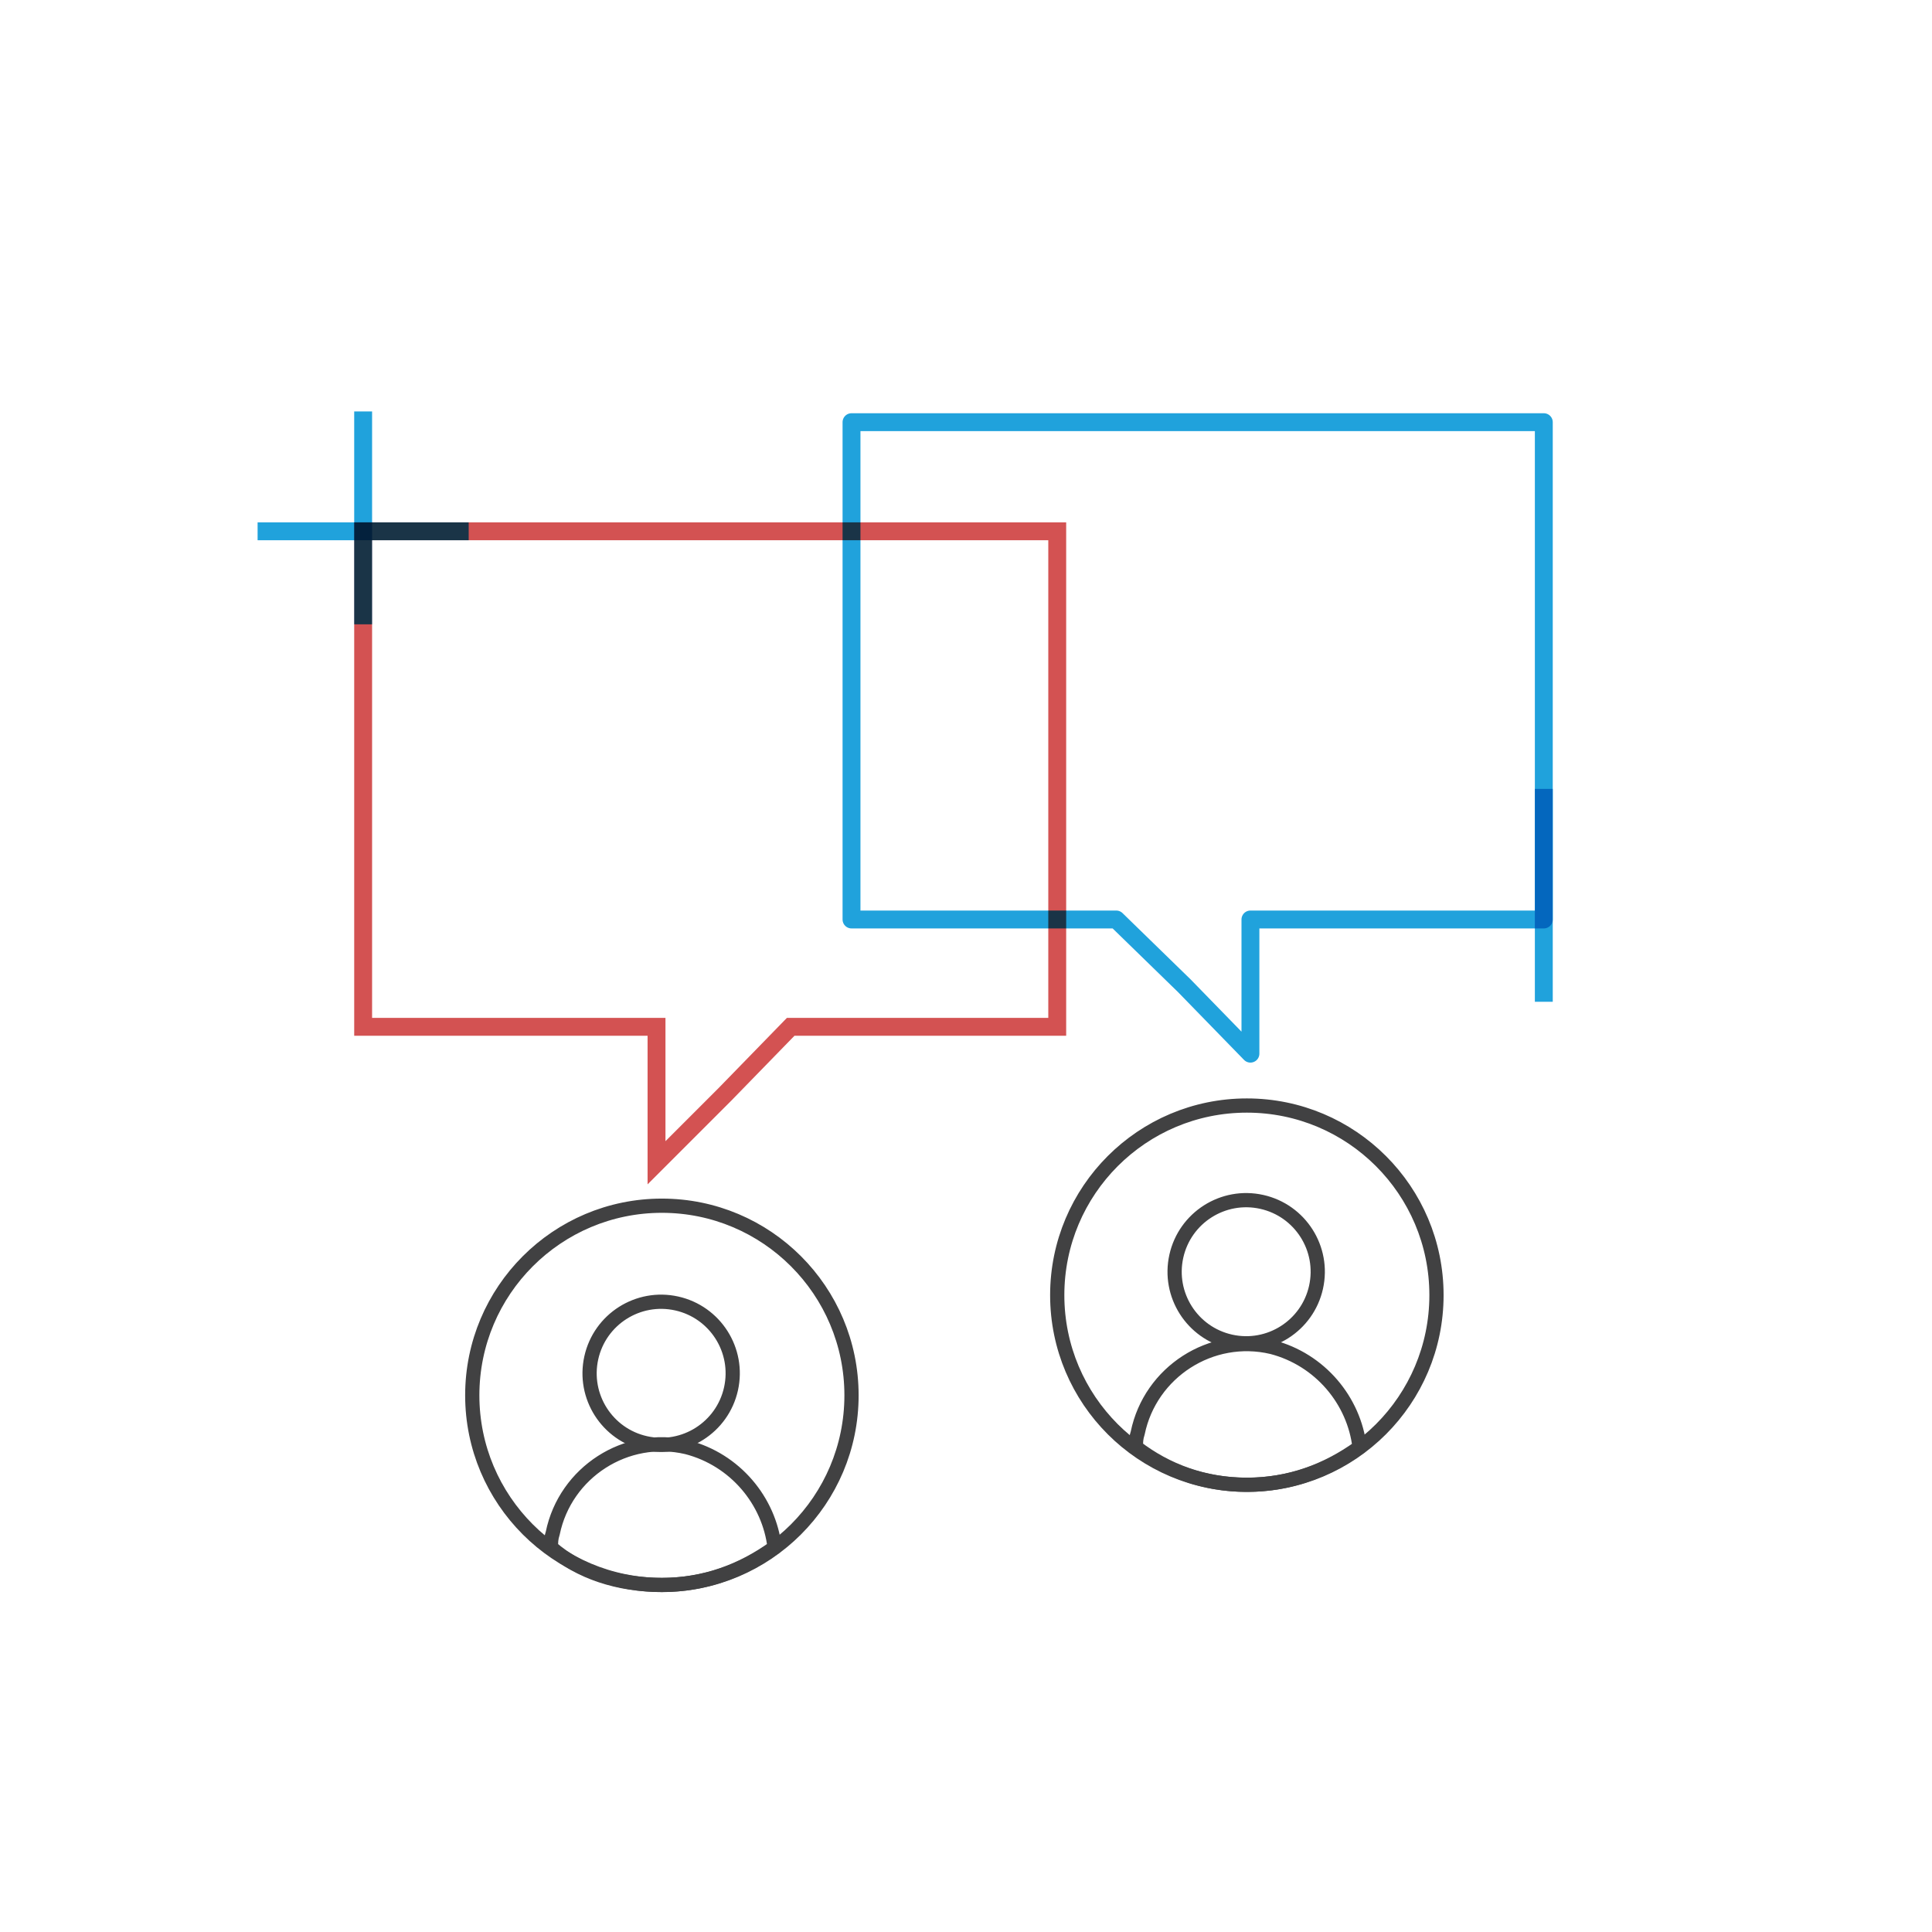
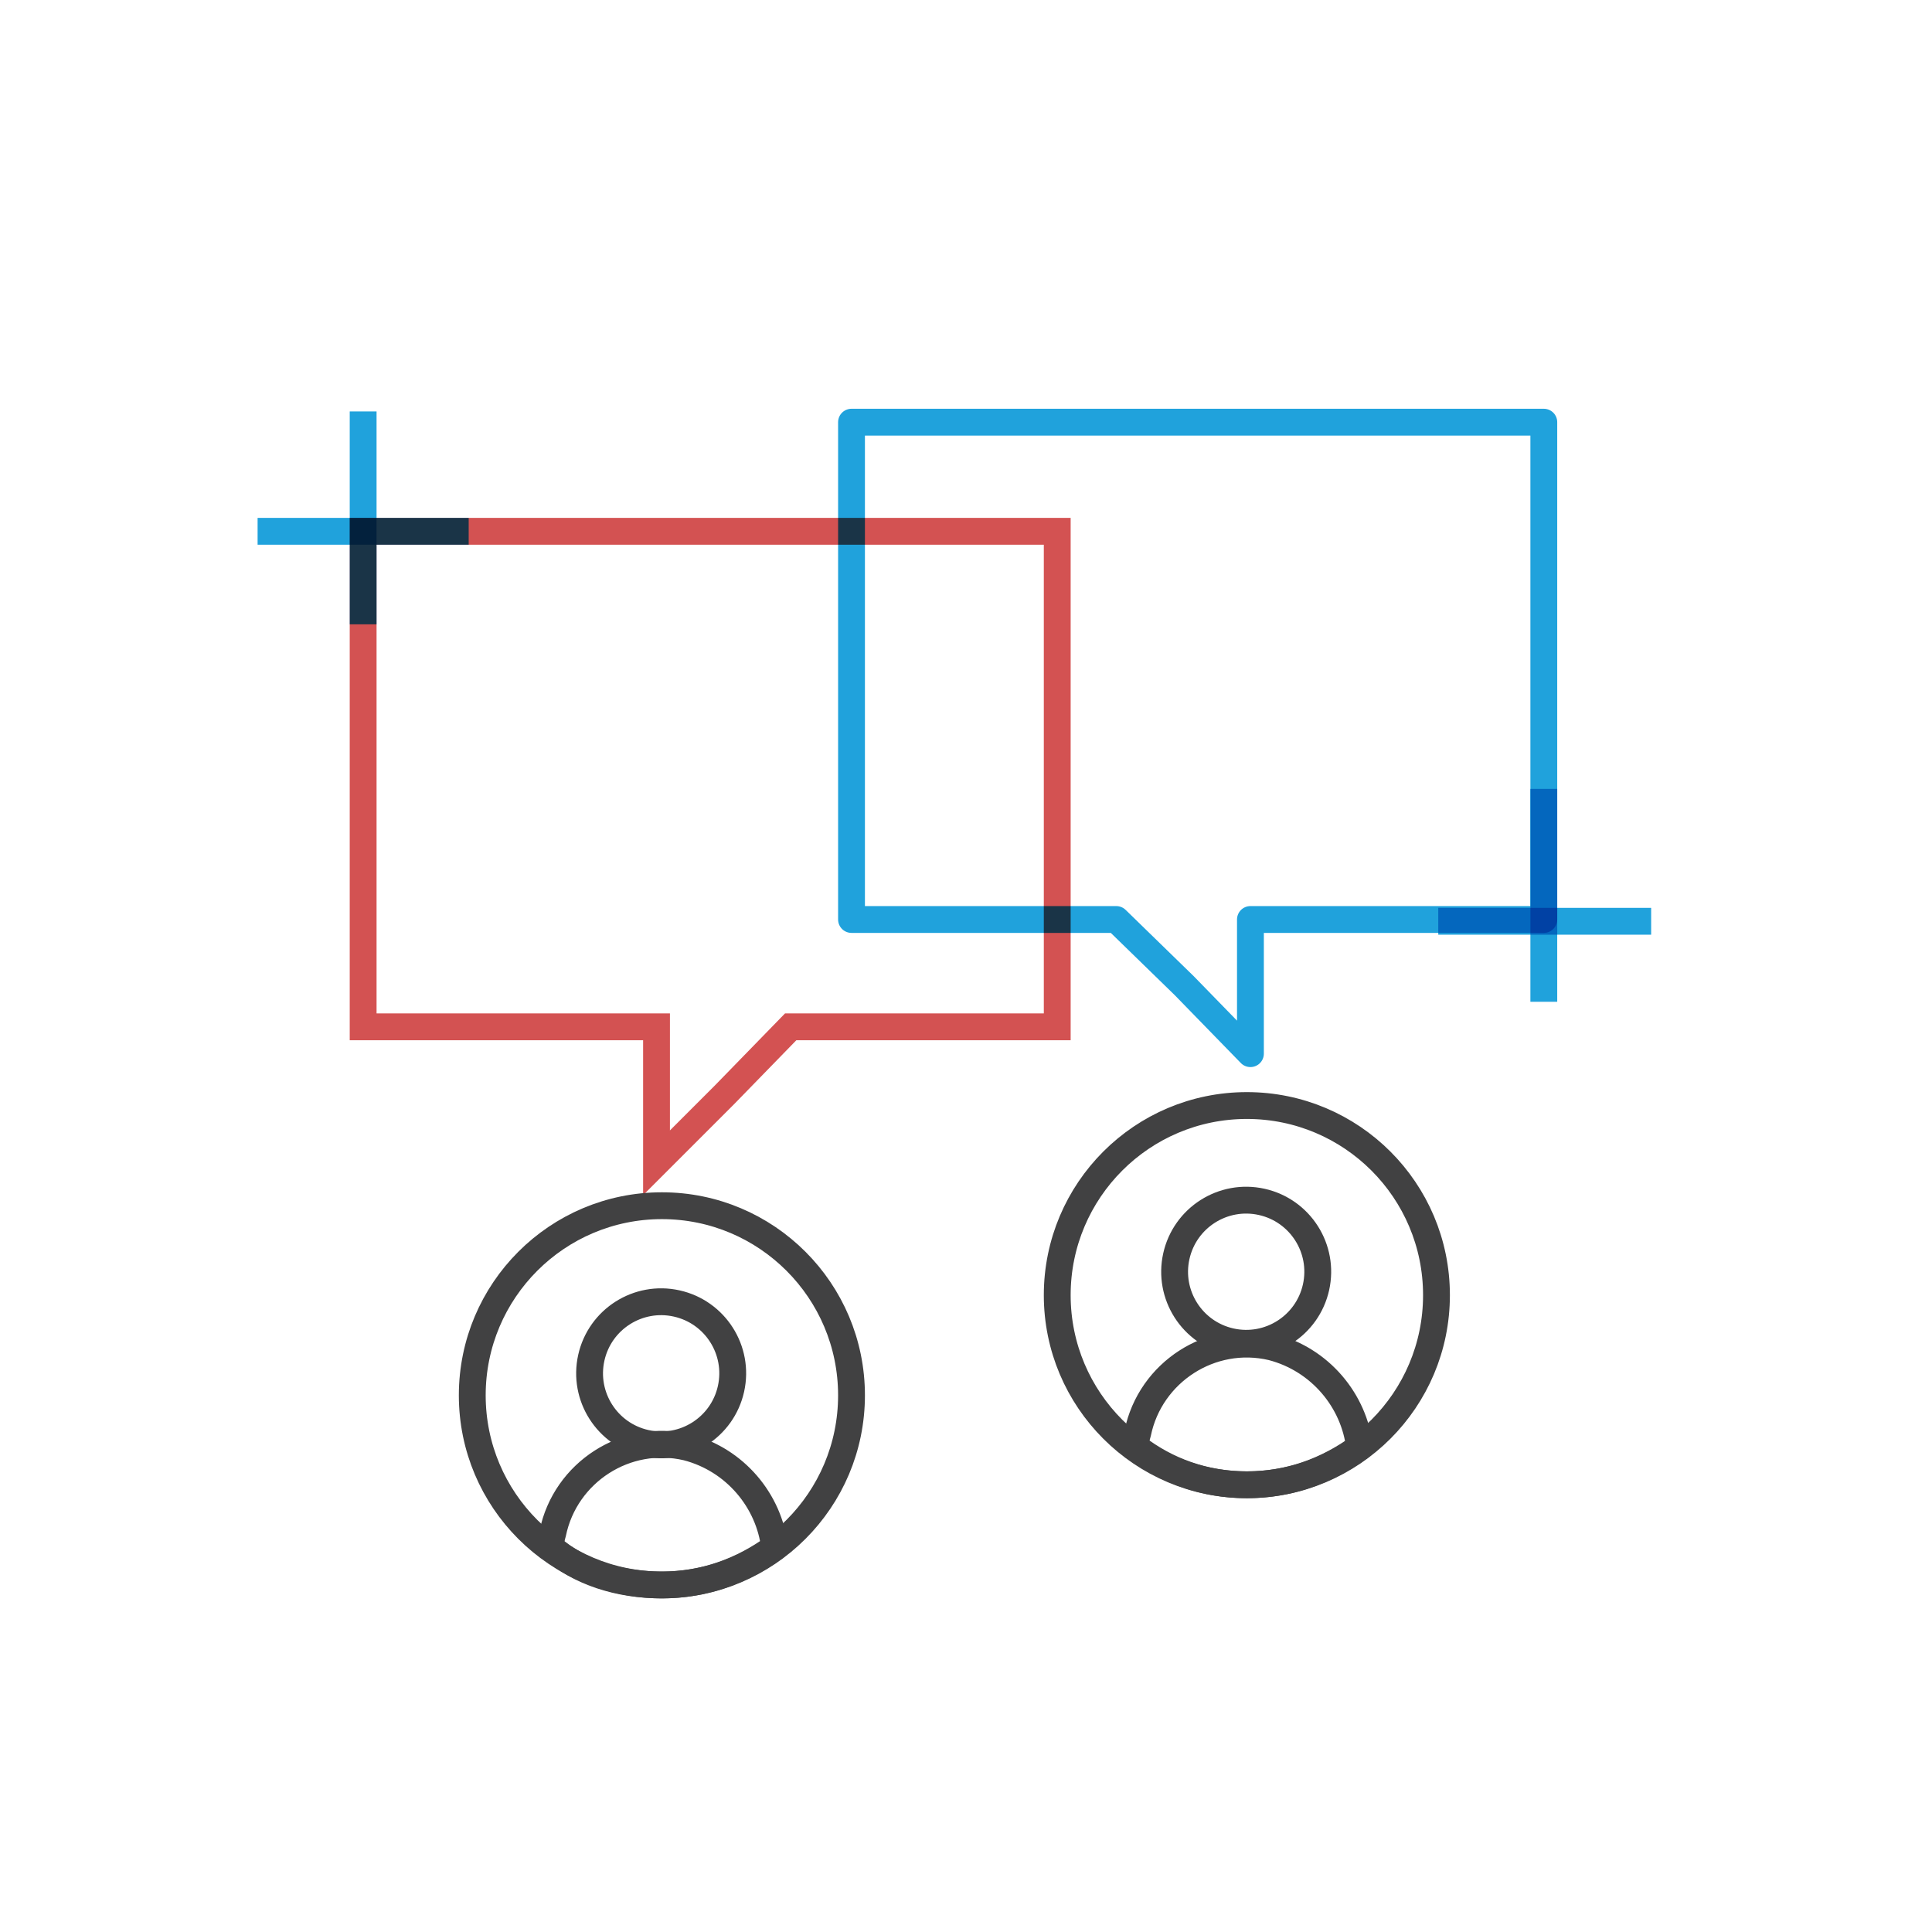
<svg xmlns="http://www.w3.org/2000/svg" version="1.1" id="Layer_1" x="0px" y="0px" viewBox="0 0 108 108" style="enable-background:new 0 0 108 108;" xml:space="preserve">
  <style type="text/css">
- 	.st0{fill:none;stroke:#20A2DC;stroke-width:1;stroke-miterlimit:10;}
- 	.st1{fill:none;stroke:#20A2DC;stroke-width:1;stroke-linecap:round;stroke-linejoin:round;stroke-miterlimit:10;}
+ 	.st0{fill:none;stroke:#20A2DC;stroke-width:1.5;stroke-miterlimit:10;}
+ 	.st1{fill:none;stroke:#20A2DC;stroke-width:1.5;stroke-linecap:round;stroke-linejoin:round;stroke-miterlimit:10;}
	.st2{
		fill:none;
		stroke:#D35252;
		stroke-miterlimit:10;
- 		stroke-width:1;
+ 		stroke-width:1.5;
		}

- 	.st3{fill:none;stroke:#414142;stroke-width:0.795;stroke-linecap:round;stroke-linejoin:round;stroke-miterlimit:10;}
+ 	.st3{fill:none;stroke:#414142;stroke-width:1.5;stroke-linecap:round;stroke-linejoin:round;stroke-miterlimit:10;}

- 	.circle1{fill:none;stroke:#414142;stroke-width:0.795;stroke-linecap:round;stroke-linejoin:round;stroke-miterlimit:10;}
- 	.circle2{fill:none;stroke:#414142;stroke-width:0.795;stroke-linecap:round;stroke-linejoin:round;stroke-miterlimit:10;}
+ 	.circle1{fill:none;stroke:#414142;stroke-width:1.5;stroke-linecap:round;stroke-linejoin:round;stroke-miterlimit:10;}
+ 	.circle2{fill:none;stroke:#414142;stroke-width:1.5;stroke-linecap:round;stroke-linejoin:round;stroke-miterlimit:10;}

	
	
			#Layer_1{
- 				width:200px;
- 				cursor:pointer;
+ 
			}
			.st1{
				stroke-dasharray:200;
				stroke-dashoffset:0;
				-webkit-animation: dash 1.5s linear forwards;
				-o-animation: dash 4s linear forwards;
				-moz-animation: dash 4s linear forwards;
				animate: dash 4s linear forwards;
				mix-blend-mode: multiply;
				/*animation-iteration-count:infinite;*/

			}

			#Layer_1:hover .st1{
			/*fill:#20A2DC;*/
			transition:1s;
			
			}

				@-webkit-keyframes dash {
					from {
						stroke-dashoffset: 300;
					}
					to{
						stroke-dashoffset:10;
					}
			}
			.st2{
				stroke-dasharray:200;
				stroke-dashoffset:0;
				-webkit-animation: dash 2s linear forwards;
				-o-animation: dash 4s linear forwards;
				-moz-animation: dash 4s linear forwards;
				animate: dash 4s linear forwards;
				mix-blend-mode: multiply;
				/*animation-iteration-count:infinite;*/
			}

			#Layer_1:hover .st2{
				/*fill:#D35252;*/
- 				transition:0.2s;
- 				opacity: 0.8;
+ 
			}

				@-webkit-keyframes dash {
					from {
						stroke-dashoffset: 200;
					}
					to{
						stroke-dashoffset:10;
					}
				}

			.circle1{
				stroke-dasharray:200;
				stroke-dashoffset:0;
				-webkit-animation: dash-circle1 2s linear forwards;
				-o-animation: dash-circle1 4s linear forwards;
				-moz-animation: dash-circle1 4s linear forwards;
				animate: dash-circle1 4s linear forwards;
				/*animation-iteration-count:infinite;*/
			}
+ 			#Layer_1:hover .circle1{
+ 				/*fill:black;	*/
+ 			}
+ 
				@-webkit-keyframes dash-circle1 {
					from {
						stroke-dashoffset: 200;
					}
					to{
						stroke-dashoffset:10;
- 						
					}
				}		
			.circle2{
+ 
				stroke-dasharray:200;
				stroke-dashoffset:0;
				-webkit-animation: dash-circle 3s linear forwards;
				-o-animation: dash-circle 4s linear forwards;
				-moz-animation: dash-circle 4s linear forwards;
				animate: dash-circle 4s linear forwards;
				/*animation-iteration-count:infinite;*/
			}
				@-webkit-keyframes dash-circle {
					from {
						stroke-dashoffset: 200;
					}
					to{
						stroke-dashoffset:10;
					
					}
				}		

			.st0{
				stroke-dasharray:200;
				stroke-dashoffset:0;
				-webkit-animation: dash2 5s linear forwards;
				-o-animation: dash2 4s linear forwards;
				-moz-animation: dash2 4s linear forwards;
				animate: dash2 4s linear forwards;
				/*animation-iteration-count:infinite;*/
				animate-delay:1;
				mix-blend-mode: multiply;
			
			}
				@-webkit-keyframes dash2 {
					from {
						stroke-dashoffset: 250;
					}
					to{
						stroke-dashoffset:10;
						stroke:#20A2DC;
					}
				}		

</style>
  <line class="st0" x1="20.3" y1="23" x2="20.3" y2="34.9" />
  <line class="st0" x1="86.3" y1="44.1" x2="86.3" y2="56" />
  <line class="st0" x1="14.4" y1="29.7" x2="26.2" y2="29.7" />
  <polygon class="st2" points="59.1,29.7 59.1,57.4 44.2,57.4 40.5,61.2 36.7,65 36.7,57.4 20.3,57.4 20.3,29.7 " />
  <circle class="circle2" cx="69.7" cy="72.4" r="10.6" />
  <ellipse transform="matrix(0.217 -0.9762 0.9762 0.217 -14.8703 123.703)" class="circle2" cx="69.7" cy="71.1" rx="4" ry="4" />
  <path class="circle2" d="M69.7,83c2.4,0,4.5-0.8,6.3-2.1c-0.3-2.6-2.2-4.9-4.9-5.6c-3.4-0.8-6.8,1.4-7.5,4.8c-0.1,0.3-0.1,0.5-0.1,0.8  C65.2,82.2,67.3,83,69.7,83z" />
  <circle class="circle1" cx="37" cy="78" r="10.6" />
  <ellipse transform="matrix(0.217 -0.9762 0.9762 0.217 -46.0424 96.2231)" class="circle1" cx="37" cy="76.8" rx="4" ry="4" />
  <path class="circle1" d="M37,88.6c2.4,0,4.5-0.8,6.3-2.1c-0.3-2.6-2.2-4.9-4.9-5.6c-3.4-0.8-6.8,1.4-7.5,4.8c-0.1,0.3-0.1,0.5-0.1,0.8  C32.4,87.9,34.6,88.6,37,88.6z" />
+   <line class="st0" x1="80.4" y1="51.5" x2="92.3" y2="51.5" />
  <polygon class="st1" points="47.6,23.6 47.6,51.4 62.4,51.4 66.2,55.1 69.9,58.9 69.9,51.4 86.3,51.4 86.3,23.6 " />
</svg>
